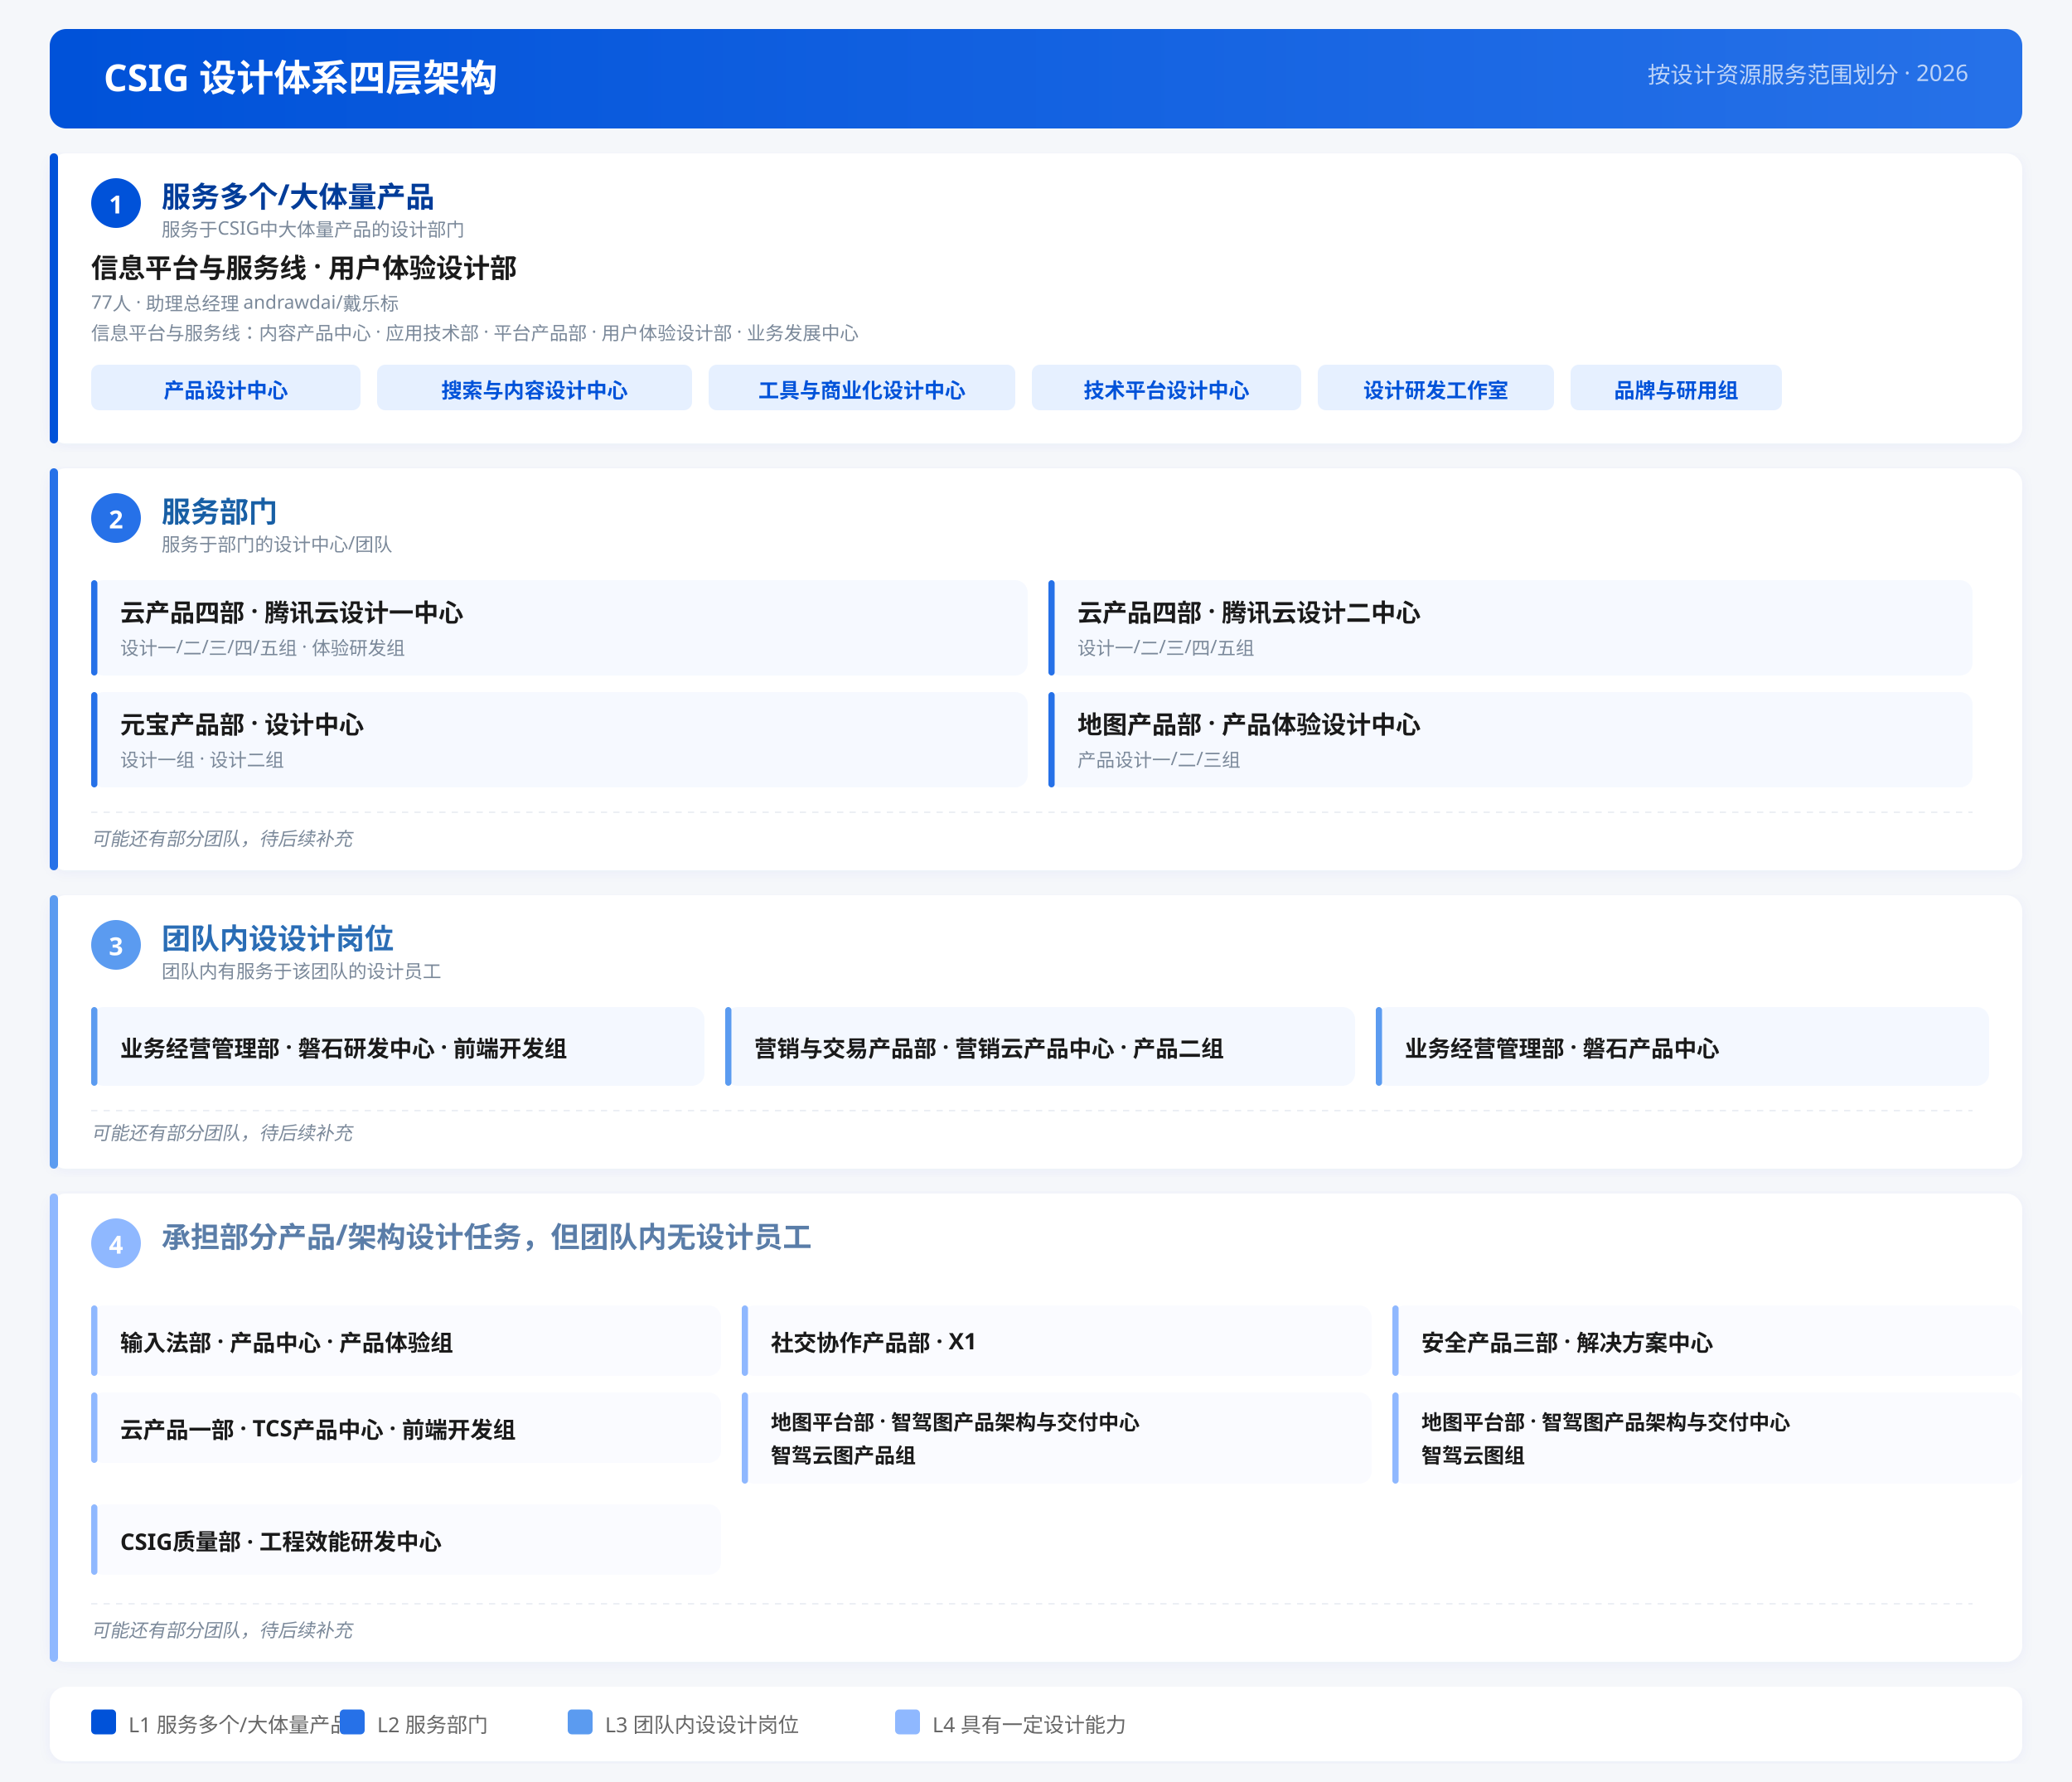
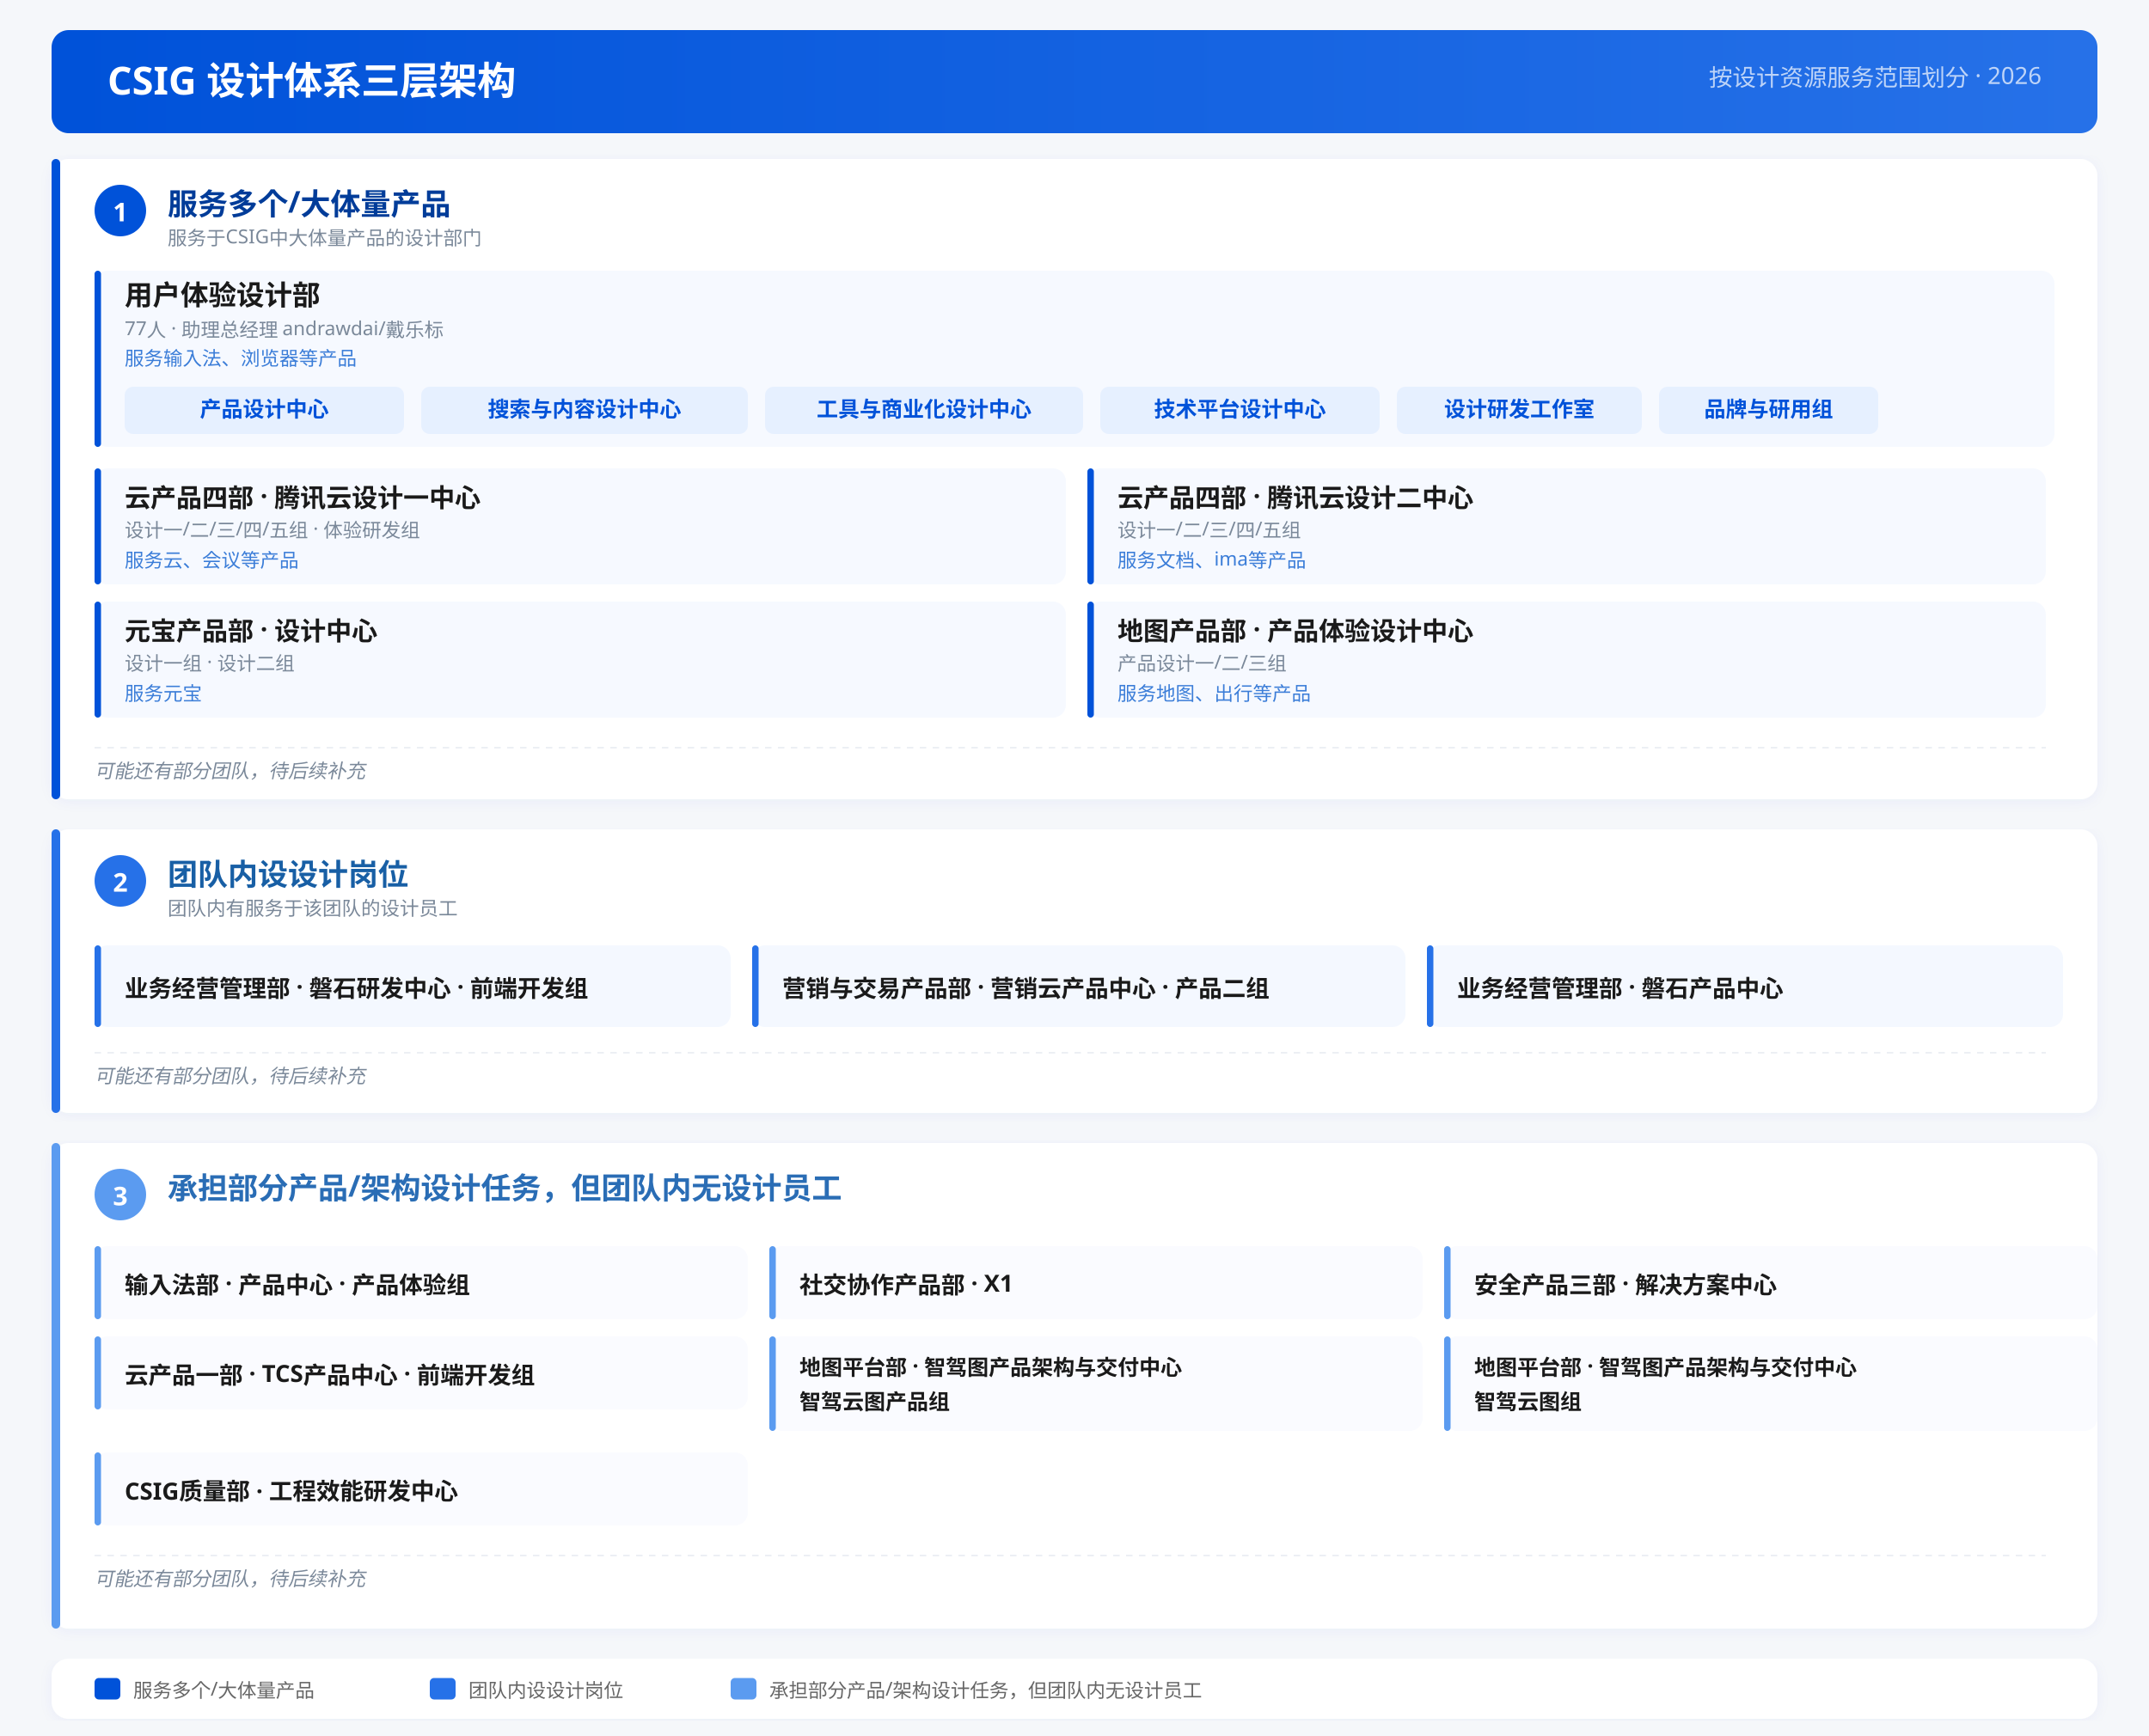
- <svg xmlns="http://www.w3.org/2000/svg" viewBox="0 0 1000 860" width="1000" height="860">
+ <svg xmlns="http://www.w3.org/2000/svg" viewBox="0 0 1000 808" width="1000" height="808">
  <defs>
    <style>
    text { font-family: 'TencentSans', '腾讯体', 'PingFang SC', 'Microsoft YaHei', sans-serif; }
  </style>
    <filter id="s" x="-2%" y="-1%" width="104%" height="104%">
      <feDropShadow dx="0" dy="1" stdDeviation="3" flood-color="#0052D9" flood-opacity="0.05" />
    </filter>
    <linearGradient id="hg" x1="0" y1="0" x2="1" y2="0">
      <stop offset="0%" stop-color="#0052D9" />
      <stop offset="100%" stop-color="#2671E8" />
    </linearGradient>
  </defs>
-   <rect width="1000" height="860" fill="#F5F7FA" />
+   <rect width="1000" height="808" fill="#F5F7FA" />
  <rect x="24" y="14" width="952" height="48" rx="8" fill="url(#hg)" />
-   <text x="50" y="44" fill="white" font-size="18" font-weight="700">CSIG 设计体系四层架构</text>
+   <text x="50" y="44" fill="white" font-size="18" font-weight="700">CSIG 设计体系三层架构</text>
  <text x="950" y="40" text-anchor="end" fill="white" font-size="11" opacity="0.7">按设计资源服务范围划分 · 2026</text>
-   <rect x="24" y="74" width="952" height="140" rx="8" fill="white" filter="url(#s)" />
-   <rect x="24" y="74" width="4" height="140" rx="2" fill="#0052D9" />
+   <rect x="24" y="74" width="952" height="298" rx="8" fill="white" filter="url(#s)" />
+   <rect x="24" y="74" width="4" height="298" rx="2" fill="#0052D9" />
  <rect x="44" y="86" width="24" height="24" rx="12" fill="#0052D9" />
  <text x="56" y="103" text-anchor="middle" fill="white" font-size="12" font-weight="700">1</text>
  <text x="78" y="100" fill="#003C99" font-size="14" font-weight="700">服务多个/大体量产品</text>
  <text x="78" y="114" fill="#7A8899" font-size="9">服务于CSIG中大体量产品的设计部门</text>
-   <text x="44" y="134" fill="#1A1A1A" font-size="13" font-weight="700">信息平台与服务线 · 用户体验设计部</text>
-   <text x="44" y="149" fill="#7A8899" font-size="9">77人 · 助理总经理 andrawdai/戴乐标</text>
-   <text x="44" y="164" fill="#7A8899" font-size="9">信息平台与服务线：内容产品中心 · 应用技术部 · 平台产品部 · 用户体验设计部 · 业务发展中心</text>
-   <rect x="44" y="176" width="130" height="22" rx="4" fill="#E6F0FF" />
-   <text x="109" y="192" text-anchor="middle" fill="#0052D9" font-size="10" font-weight="600">产品设计中心</text>
-   <rect x="182" y="176" width="152" height="22" rx="4" fill="#E6F0FF" />
-   <text x="258" y="192" text-anchor="middle" fill="#0052D9" font-size="10" font-weight="600">搜索与内容设计中心</text>
-   <rect x="342" y="176" width="148" height="22" rx="4" fill="#E6F0FF" />
-   <text x="416" y="192" text-anchor="middle" fill="#0052D9" font-size="10" font-weight="600">工具与商业化设计中心</text>
-   <rect x="498" y="176" width="130" height="22" rx="4" fill="#E6F0FF" />
-   <text x="563" y="192" text-anchor="middle" fill="#0052D9" font-size="10" font-weight="600">技术平台设计中心</text>
-   <rect x="636" y="176" width="114" height="22" rx="4" fill="#E6F0FF" />
-   <text x="693" y="192" text-anchor="middle" fill="#0052D9" font-size="10" font-weight="600">设计研发工作室</text>
-   <rect x="758" y="176" width="102" height="22" rx="4" fill="#E6F0FF" />
-   <text x="809" y="192" text-anchor="middle" fill="#0052D9" font-size="10" font-weight="600">品牌与研用组</text>
-   <rect x="24" y="226" width="952" height="194" rx="8" fill="white" filter="url(#s)" />
-   <rect x="24" y="226" width="4" height="194" rx="2" fill="#2671E8" />
-   <rect x="44" y="238" width="24" height="24" rx="12" fill="#2671E8" />
-   <text x="56" y="255" text-anchor="middle" fill="white" font-size="12" font-weight="700">2</text>
-   <text x="78" y="252" fill="#185FA5" font-size="14" font-weight="700">服务部门</text>
-   <text x="78" y="266" fill="#7A8899" font-size="9">服务于部门的设计中心/团队</text>
-   <rect x="44" y="280" width="452" height="46" rx="6" fill="#F6F9FF" />
-   <rect x="44" y="280" width="3" height="46" rx="1.5" fill="#2671E8" />
-   <text x="58" y="300" fill="#1A1A1A" font-size="12" font-weight="700">云产品四部 · 腾讯云设计一中心</text>
-   <text x="58" y="316" fill="#7A8899" font-size="9">设计一/二/三/四/五组 · 体验研发组</text>
-   <rect x="506" y="280" width="446" height="46" rx="6" fill="#F6F9FF" />
-   <rect x="506" y="280" width="3" height="46" rx="1.5" fill="#2671E8" />
-   <text x="520" y="300" fill="#1A1A1A" font-size="12" font-weight="700">云产品四部 · 腾讯云设计二中心</text>
-   <text x="520" y="316" fill="#7A8899" font-size="9">设计一/二/三/四/五组</text>
-   <rect x="44" y="334" width="452" height="46" rx="6" fill="#F6F9FF" />
-   <rect x="44" y="334" width="3" height="46" rx="1.5" fill="#2671E8" />
-   <text x="58" y="354" fill="#1A1A1A" font-size="12" font-weight="700">元宝产品部 · 设计中心</text>
-   <text x="58" y="370" fill="#7A8899" font-size="9">设计一组 · 设计二组</text>
-   <rect x="506" y="334" width="446" height="46" rx="6" fill="#F6F9FF" />
-   <rect x="506" y="334" width="3" height="46" rx="1.5" fill="#2671E8" />
-   <text x="520" y="354" fill="#1A1A1A" font-size="12" font-weight="700">地图产品部 · 产品体验设计中心</text>
-   <text x="520" y="370" fill="#7A8899" font-size="9">产品设计一/二/三组</text>
-   <line x1="44" y1="392" x2="952" y2="392" stroke="#E0E6EE" stroke-width="0.5" stroke-dasharray="3,3" />
-   <text x="44" y="408" fill="#7A8899" font-size="9" font-style="italic">可能还有部分团队，待后续补充</text>
-   <rect x="24" y="432" width="952" height="132" rx="8" fill="white" filter="url(#s)" />
-   <rect x="24" y="432" width="4" height="132" rx="2" fill="#5B9BF0" />
-   <rect x="44" y="444" width="24" height="24" rx="12" fill="#5B9BF0" />
-   <text x="56" y="461" text-anchor="middle" fill="white" font-size="12" font-weight="700">3</text>
-   <text x="78" y="458" fill="#2A6DB5" font-size="14" font-weight="700">团队内设设计岗位</text>
-   <text x="78" y="472" fill="#7A8899" font-size="9">团队内有服务于该团队的设计员工</text>
-   <rect x="44" y="486" width="296" height="38" rx="6" fill="#F4F8FF" />
-   <rect x="44" y="486" width="3" height="38" rx="1.5" fill="#5B9BF0" />
-   <text x="58" y="510" fill="#1A1A1A" font-size="11" font-weight="700">业务经营管理部 · 磐石研发中心 · 前端开发组</text>
-   <rect x="350" y="486" width="304" height="38" rx="6" fill="#F4F8FF" />
-   <rect x="350" y="486" width="3" height="38" rx="1.5" fill="#5B9BF0" />
-   <text x="364" y="510" fill="#1A1A1A" font-size="11" font-weight="700">营销与交易产品部 · 营销云产品中心 · 产品二组</text>
-   <rect x="664" y="486" width="296" height="38" rx="6" fill="#F4F8FF" />
-   <rect x="664" y="486" width="3" height="38" rx="1.5" fill="#5B9BF0" />
-   <text x="678" y="510" fill="#1A1A1A" font-size="11" font-weight="700">业务经营管理部 · 磐石产品中心</text>
-   <line x1="44" y1="536" x2="952" y2="536" stroke="#E0E6EE" stroke-width="0.5" stroke-dasharray="3,3" />
-   <text x="44" y="550" fill="#7A8899" font-size="9" font-style="italic">可能还有部分团队，待后续补充</text>
-   <rect x="24" y="576" width="952" height="226" rx="8" fill="white" filter="url(#s)" />
-   <rect x="24" y="576" width="4" height="226" rx="2" fill="#8FB8FF" />
-   <rect x="44" y="588" width="24" height="24" rx="12" fill="#8FB8FF" />
-   <text x="56" y="605" text-anchor="middle" fill="white" font-size="12" font-weight="700">4</text>
-   <text x="78" y="602" fill="#5A7DA8" font-size="14" font-weight="700">承担部分产品/架构设计任务，但团队内无设计员工</text>
-   <rect x="44" y="630" width="304" height="34" rx="6" fill="#FAFBFF" />
-   <rect x="44" y="630" width="3" height="34" rx="1.5" fill="#8FB8FF" />
-   <text x="58" y="652" fill="#1A1A1A" font-size="11" font-weight="700">输入法部 · 产品中心 · 产品体验组</text>
-   <rect x="358" y="630" width="304" height="34" rx="6" fill="#FAFBFF" />
-   <rect x="358" y="630" width="3" height="34" rx="1.5" fill="#8FB8FF" />
-   <text x="372" y="652" fill="#1A1A1A" font-size="11" font-weight="700">社交协作产品部 · X1</text>
-   <rect x="672" y="630" width="304" height="34" rx="6" fill="#FAFBFF" />
-   <rect x="672" y="630" width="3" height="34" rx="1.5" fill="#8FB8FF" />
-   <text x="686" y="652" fill="#1A1A1A" font-size="11" font-weight="700">安全产品三部 · 解决方案中心</text>
-   <rect x="44" y="672" width="304" height="34" rx="6" fill="#FAFBFF" />
-   <rect x="44" y="672" width="3" height="34" rx="1.5" fill="#8FB8FF" />
-   <text x="58" y="694" fill="#1A1A1A" font-size="11" font-weight="700">云产品一部 · TCS产品中心 · 前端开发组</text>
-   <rect x="358" y="672" width="304" height="44" rx="6" fill="#FAFBFF" />
-   <rect x="358" y="672" width="3" height="44" rx="1.5" fill="#8FB8FF" />
-   <text x="372" y="690" fill="#1A1A1A" font-size="10" font-weight="700">地图平台部 · 智驾图产品架构与交付中心</text>
-   <text x="372" y="706" fill="#1A1A1A" font-size="10" font-weight="700">智驾云图产品组</text>
-   <rect x="672" y="672" width="304" height="44" rx="6" fill="#FAFBFF" />
-   <rect x="672" y="672" width="3" height="44" rx="1.5" fill="#8FB8FF" />
-   <text x="686" y="690" fill="#1A1A1A" font-size="10" font-weight="700">地图平台部 · 智驾图产品架构与交付中心</text>
-   <text x="686" y="706" fill="#1A1A1A" font-size="10" font-weight="700">智驾云图组</text>
-   <rect x="44" y="726" width="304" height="34" rx="6" fill="#FAFBFF" />
-   <rect x="44" y="726" width="3" height="34" rx="1.5" fill="#8FB8FF" />
-   <text x="58" y="748" fill="#1A1A1A" font-size="11" font-weight="700">CSIG质量部 · 工程效能研发中心</text>
-   <line x1="44" y1="774" x2="952" y2="774" stroke="#E0E6EE" stroke-width="0.5" stroke-dasharray="3,3" />
-   <text x="44" y="790" fill="#7A8899" font-size="9" font-style="italic">可能还有部分团队，待后续补充</text>
-   <rect x="24" y="814" width="952" height="36" rx="8" fill="white" filter="url(#s)" />
-   <rect x="44" y="825" width="12" height="12" rx="2" fill="#0052D9" />
-   <text x="62" y="836" fill="#666" font-size="10">L1 服务多个/大体量产品</text>
-   <rect x="164" y="825" width="12" height="12" rx="2" fill="#2671E8" />
-   <text x="182" y="836" fill="#666" font-size="10">L2 服务部门</text>
-   <rect x="274" y="825" width="12" height="12" rx="2" fill="#5B9BF0" />
-   <text x="292" y="836" fill="#666" font-size="10">L3 团队内设设计岗位</text>
-   <rect x="432" y="825" width="12" height="12" rx="2" fill="#8FB8FF" />
-   <text x="450" y="836" fill="#666" font-size="10">L4 具有一定设计能力</text>
+   <rect x="44" y="126" width="912" height="82" rx="6" fill="#F6F9FF" />
+   <rect x="44" y="126" width="3" height="82" rx="1.5" fill="#0052D9" />
+   <text x="58" y="142" fill="#1A1A1A" font-size="13" font-weight="700">用户体验设计部</text>
+   <text x="58" y="156" fill="#7A8899" font-size="9">77人 · 助理总经理 andrawdai/戴乐标</text>
+   <text x="58" y="170" fill="#3B7DD8" font-size="9">服务输入法、浏览器等产品</text>
+   <rect x="58" y="180" width="130" height="22" rx="4" fill="#E6F0FF" />
+   <text x="123" y="194" text-anchor="middle" fill="#0052D9" font-size="10" font-weight="600">产品设计中心</text>
+   <rect x="196" y="180" width="152" height="22" rx="4" fill="#E6F0FF" />
+   <text x="272" y="194" text-anchor="middle" fill="#0052D9" font-size="10" font-weight="600">搜索与内容设计中心</text>
+   <rect x="356" y="180" width="148" height="22" rx="4" fill="#E6F0FF" />
+   <text x="430" y="194" text-anchor="middle" fill="#0052D9" font-size="10" font-weight="600">工具与商业化设计中心</text>
+   <rect x="512" y="180" width="130" height="22" rx="4" fill="#E6F0FF" />
+   <text x="577" y="194" text-anchor="middle" fill="#0052D9" font-size="10" font-weight="600">技术平台设计中心</text>
+   <rect x="650" y="180" width="114" height="22" rx="4" fill="#E6F0FF" />
+   <text x="707" y="194" text-anchor="middle" fill="#0052D9" font-size="10" font-weight="600">设计研发工作室</text>
+   <rect x="772" y="180" width="102" height="22" rx="4" fill="#E6F0FF" />
+   <text x="823" y="194" text-anchor="middle" fill="#0052D9" font-size="10" font-weight="600">品牌与研用组</text>
+   <rect x="44" y="218" width="452" height="54" rx="6" fill="#F6F9FF" />
+   <rect x="44" y="218" width="3" height="54" rx="1.5" fill="#0052D9" />
+   <text x="58" y="236" fill="#1A1A1A" font-size="12" font-weight="700">云产品四部 · 腾讯云设计一中心</text>
+   <text x="58" y="250" fill="#7A8899" font-size="9">设计一/二/三/四/五组 · 体验研发组</text>
+   <text x="58" y="264" fill="#3B7DD8" font-size="9">服务云、会议等产品</text>
+   <rect x="506" y="218" width="446" height="54" rx="6" fill="#F6F9FF" />
+   <rect x="506" y="218" width="3" height="54" rx="1.5" fill="#0052D9" />
+   <text x="520" y="236" fill="#1A1A1A" font-size="12" font-weight="700">云产品四部 · 腾讯云设计二中心</text>
+   <text x="520" y="250" fill="#7A8899" font-size="9">设计一/二/三/四/五组</text>
+   <text x="520" y="264" fill="#3B7DD8" font-size="9">服务文档、ima等产品</text>
+   <rect x="44" y="280" width="452" height="54" rx="6" fill="#F6F9FF" />
+   <rect x="44" y="280" width="3" height="54" rx="1.5" fill="#0052D9" />
+   <text x="58" y="298" fill="#1A1A1A" font-size="12" font-weight="700">元宝产品部 · 设计中心</text>
+   <text x="58" y="312" fill="#7A8899" font-size="9">设计一组 · 设计二组</text>
+   <text x="58" y="326" fill="#3B7DD8" font-size="9">服务元宝</text>
+   <rect x="506" y="280" width="446" height="54" rx="6" fill="#F6F9FF" />
+   <rect x="506" y="280" width="3" height="54" rx="1.5" fill="#0052D9" />
+   <text x="520" y="298" fill="#1A1A1A" font-size="12" font-weight="700">地图产品部 · 产品体验设计中心</text>
+   <text x="520" y="312" fill="#7A8899" font-size="9">产品设计一/二/三组</text>
+   <text x="520" y="326" fill="#3B7DD8" font-size="9">服务地图、出行等产品</text>
+   <line x1="44" y1="348" x2="952" y2="348" stroke="#E0E6EE" stroke-width="0.5" stroke-dasharray="3,3" />
+   <text x="44" y="362" fill="#7A8899" font-size="9" font-style="italic">可能还有部分团队，待后续补充</text>
+   <rect x="24" y="386" width="952" height="132" rx="8" fill="white" filter="url(#s)" />
+   <rect x="24" y="386" width="4" height="132" rx="2" fill="#2671E8" />
+   <rect x="44" y="398" width="24" height="24" rx="12" fill="#2671E8" />
+   <text x="56" y="415" text-anchor="middle" fill="white" font-size="12" font-weight="700">2</text>
+   <text x="78" y="412" fill="#185FA5" font-size="14" font-weight="700">团队内设设计岗位</text>
+   <text x="78" y="426" fill="#7A8899" font-size="9">团队内有服务于该团队的设计员工</text>
+   <rect x="44" y="440" width="296" height="38" rx="6" fill="#F4F8FF" />
+   <rect x="44" y="440" width="3" height="38" rx="1.5" fill="#2671E8" />
+   <text x="58" y="464" fill="#1A1A1A" font-size="11" font-weight="700">业务经营管理部 · 磐石研发中心 · 前端开发组</text>
+   <rect x="350" y="440" width="304" height="38" rx="6" fill="#F4F8FF" />
+   <rect x="350" y="440" width="3" height="38" rx="1.5" fill="#2671E8" />
+   <text x="364" y="464" fill="#1A1A1A" font-size="11" font-weight="700">营销与交易产品部 · 营销云产品中心 · 产品二组</text>
+   <rect x="664" y="440" width="296" height="38" rx="6" fill="#F4F8FF" />
+   <rect x="664" y="440" width="3" height="38" rx="1.5" fill="#2671E8" />
+   <text x="678" y="464" fill="#1A1A1A" font-size="11" font-weight="700">业务经营管理部 · 磐石产品中心</text>
+   <line x1="44" y1="490" x2="952" y2="490" stroke="#E0E6EE" stroke-width="0.5" stroke-dasharray="3,3" />
+   <text x="44" y="504" fill="#7A8899" font-size="9" font-style="italic">可能还有部分团队，待后续补充</text>
+   <rect x="24" y="532" width="952" height="226" rx="8" fill="white" filter="url(#s)" />
+   <rect x="24" y="532" width="4" height="226" rx="2" fill="#5B9BF0" />
+   <rect x="44" y="544" width="24" height="24" rx="12" fill="#5B9BF0" />
+   <text x="56" y="561" text-anchor="middle" fill="white" font-size="12" font-weight="700">3</text>
+   <text x="78" y="558" fill="#2A6DB5" font-size="14" font-weight="700">承担部分产品/架构设计任务，但团队内无设计员工</text>
+   <rect x="44" y="580" width="304" height="34" rx="6" fill="#FAFBFF" />
+   <rect x="44" y="580" width="3" height="34" rx="1.5" fill="#5B9BF0" />
+   <text x="58" y="602" fill="#1A1A1A" font-size="11" font-weight="700">输入法部 · 产品中心 · 产品体验组</text>
+   <rect x="358" y="580" width="304" height="34" rx="6" fill="#FAFBFF" />
+   <rect x="358" y="580" width="3" height="34" rx="1.5" fill="#5B9BF0" />
+   <text x="372" y="602" fill="#1A1A1A" font-size="11" font-weight="700">社交协作产品部 · X1</text>
+   <rect x="672" y="580" width="304" height="34" rx="6" fill="#FAFBFF" />
+   <rect x="672" y="580" width="3" height="34" rx="1.5" fill="#5B9BF0" />
+   <text x="686" y="602" fill="#1A1A1A" font-size="11" font-weight="700">安全产品三部 · 解决方案中心</text>
+   <rect x="44" y="622" width="304" height="34" rx="6" fill="#FAFBFF" />
+   <rect x="44" y="622" width="3" height="34" rx="1.5" fill="#5B9BF0" />
+   <text x="58" y="644" fill="#1A1A1A" font-size="11" font-weight="700">云产品一部 · TCS产品中心 · 前端开发组</text>
+   <rect x="358" y="622" width="304" height="44" rx="6" fill="#FAFBFF" />
+   <rect x="358" y="622" width="3" height="44" rx="1.5" fill="#5B9BF0" />
+   <text x="372" y="640" fill="#1A1A1A" font-size="10" font-weight="700">地图平台部 · 智驾图产品架构与交付中心</text>
+   <text x="372" y="656" fill="#1A1A1A" font-size="10" font-weight="700">智驾云图产品组</text>
+   <rect x="672" y="622" width="304" height="44" rx="6" fill="#FAFBFF" />
+   <rect x="672" y="622" width="3" height="44" rx="1.5" fill="#5B9BF0" />
+   <text x="686" y="640" fill="#1A1A1A" font-size="10" font-weight="700">地图平台部 · 智驾图产品架构与交付中心</text>
+   <text x="686" y="656" fill="#1A1A1A" font-size="10" font-weight="700">智驾云图组</text>
+   <rect x="44" y="676" width="304" height="34" rx="6" fill="#FAFBFF" />
+   <rect x="44" y="676" width="3" height="34" rx="1.5" fill="#5B9BF0" />
+   <text x="58" y="698" fill="#1A1A1A" font-size="11" font-weight="700">CSIG质量部 · 工程效能研发中心</text>
+   <line x1="44" y1="724" x2="952" y2="724" stroke="#E0E6EE" stroke-width="0.5" stroke-dasharray="3,3" />
+   <text x="44" y="738" fill="#7A8899" font-size="9" font-style="italic">可能还有部分团队，待后续补充</text>
+   <rect x="24" y="772" width="952" height="28" rx="8" fill="white" filter="url(#s)" />
+   <rect x="44" y="781" width="12" height="10" rx="2" fill="#0052D9" />
+   <text x="62" y="790" fill="#666" font-size="9">服务多个/大体量产品</text>
+   <rect x="200" y="781" width="12" height="10" rx="2" fill="#2671E8" />
+   <text x="218" y="790" fill="#666" font-size="9">团队内设设计岗位</text>
+   <rect x="340" y="781" width="12" height="10" rx="2" fill="#5B9BF0" />
+   <text x="358" y="790" fill="#666" font-size="9">承担部分产品/架构设计任务，但团队内无设计员工</text>
</svg>
